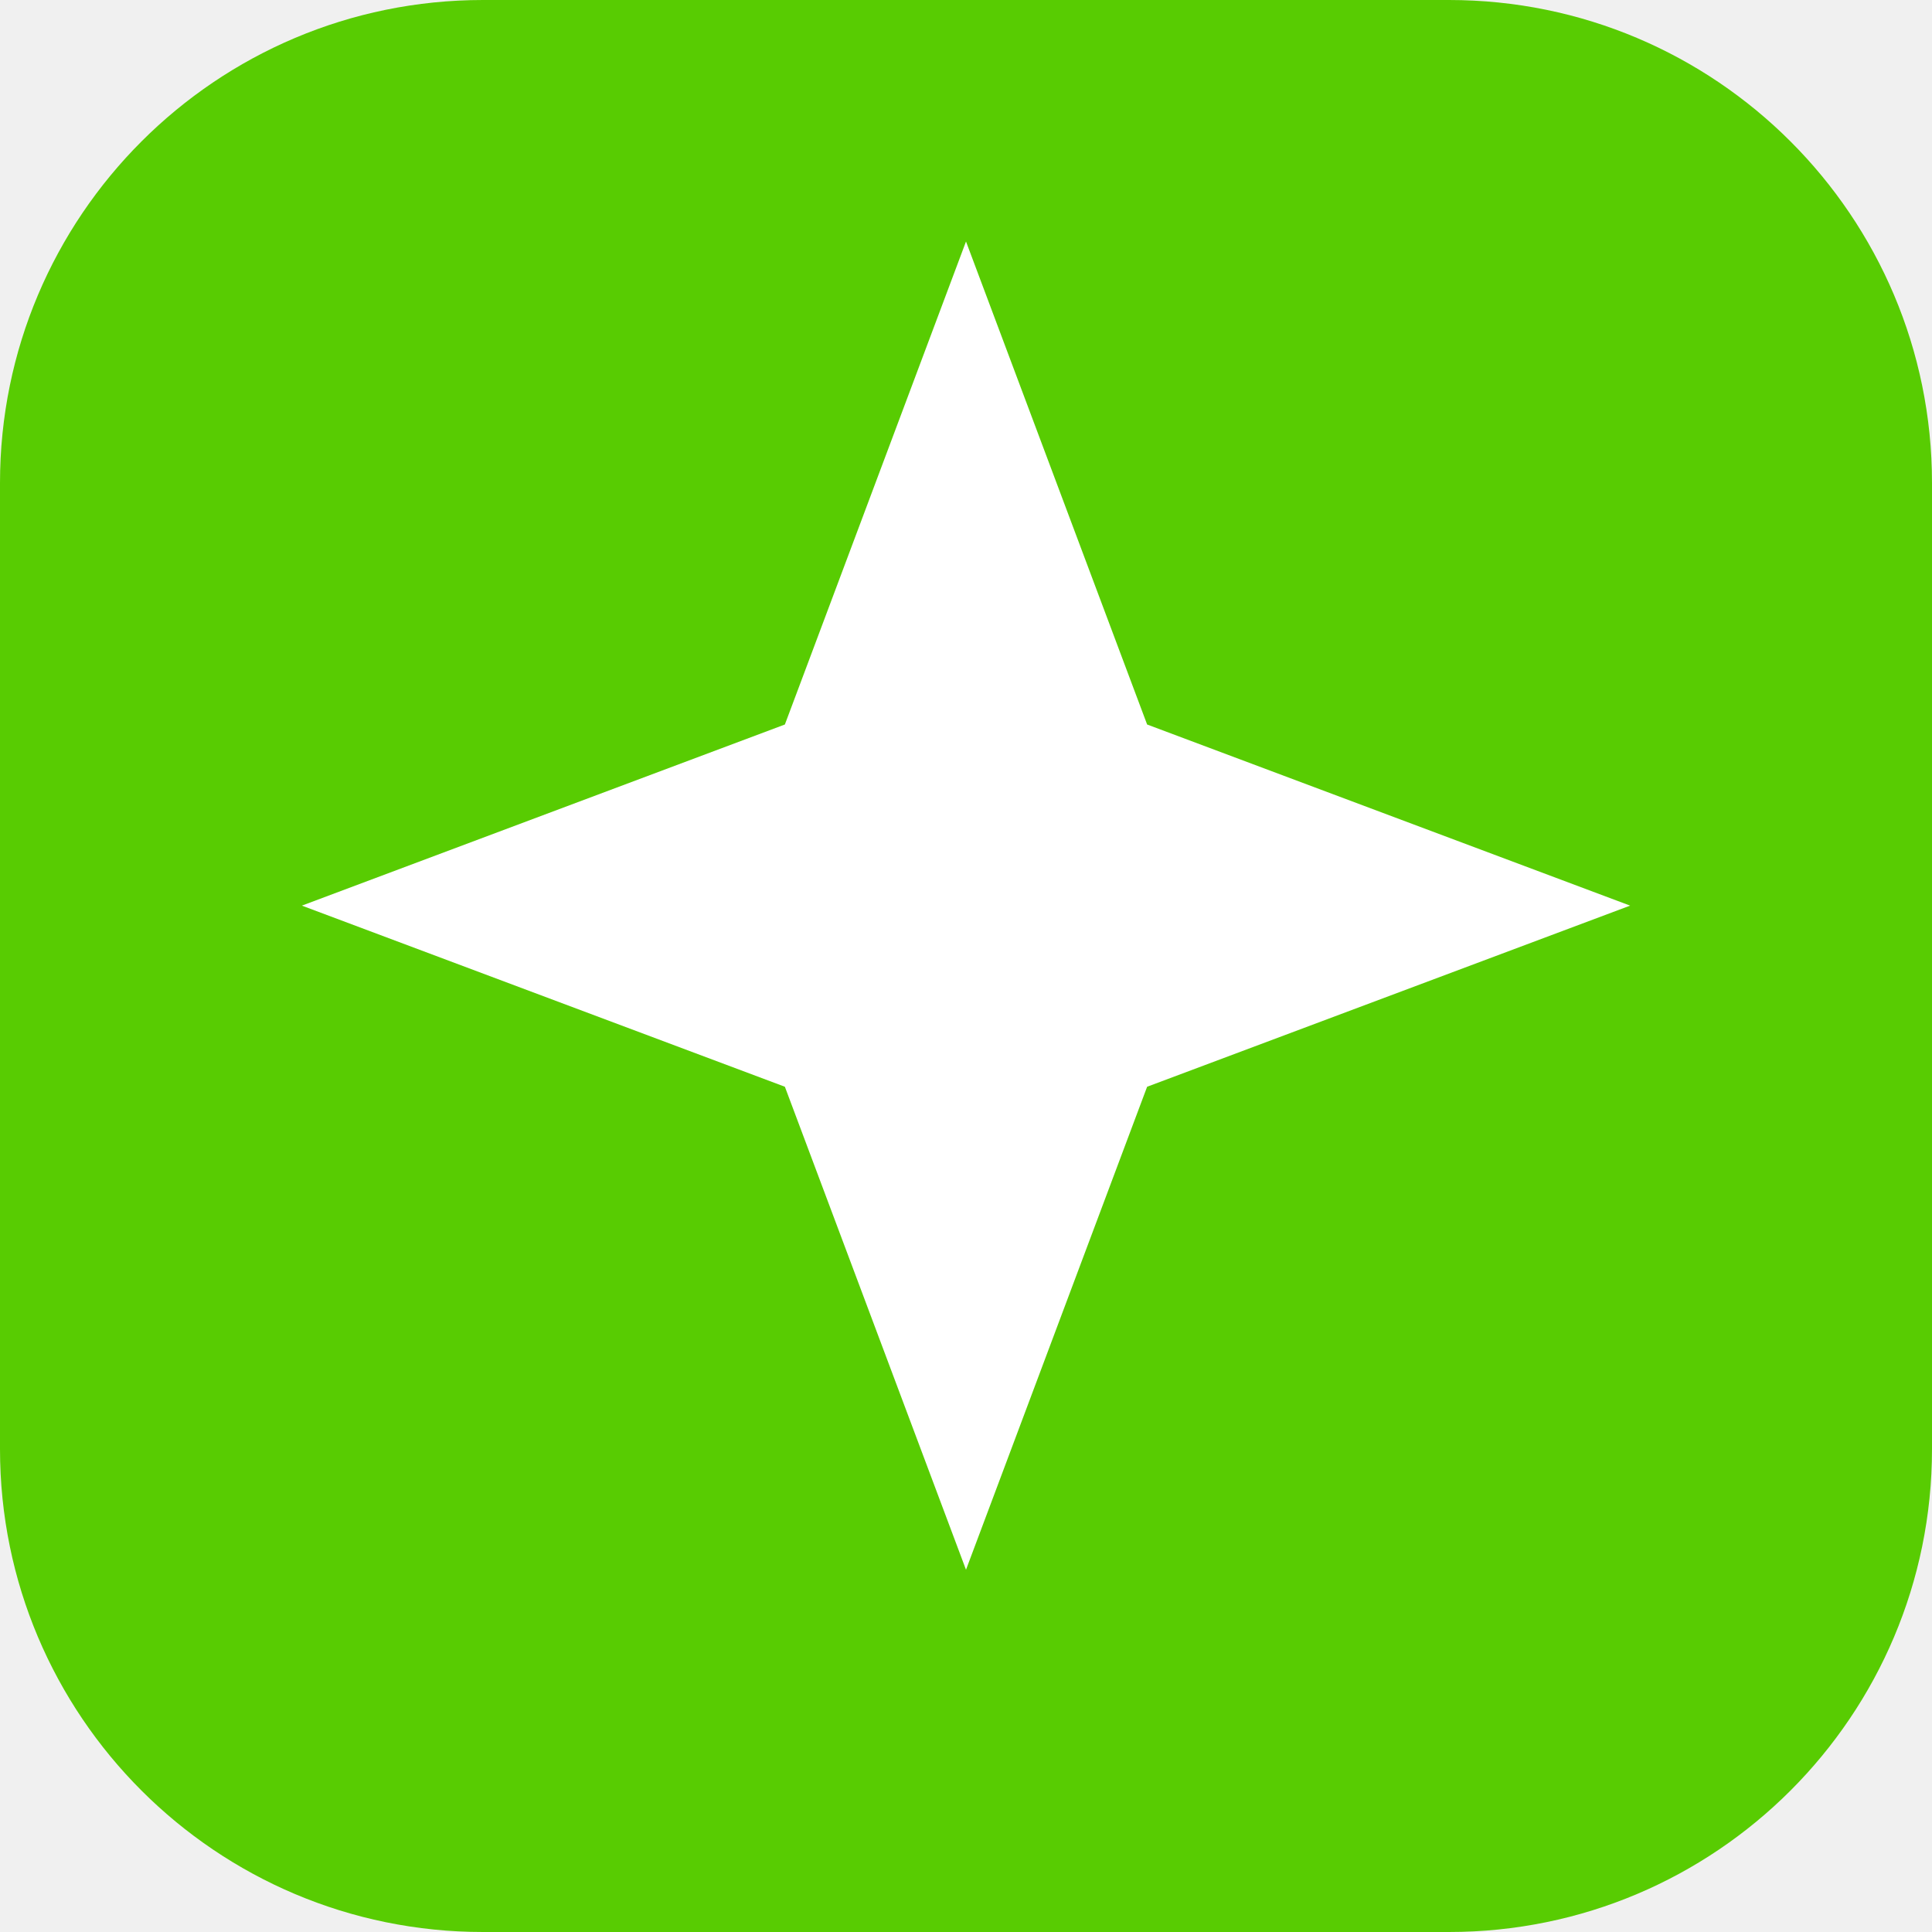
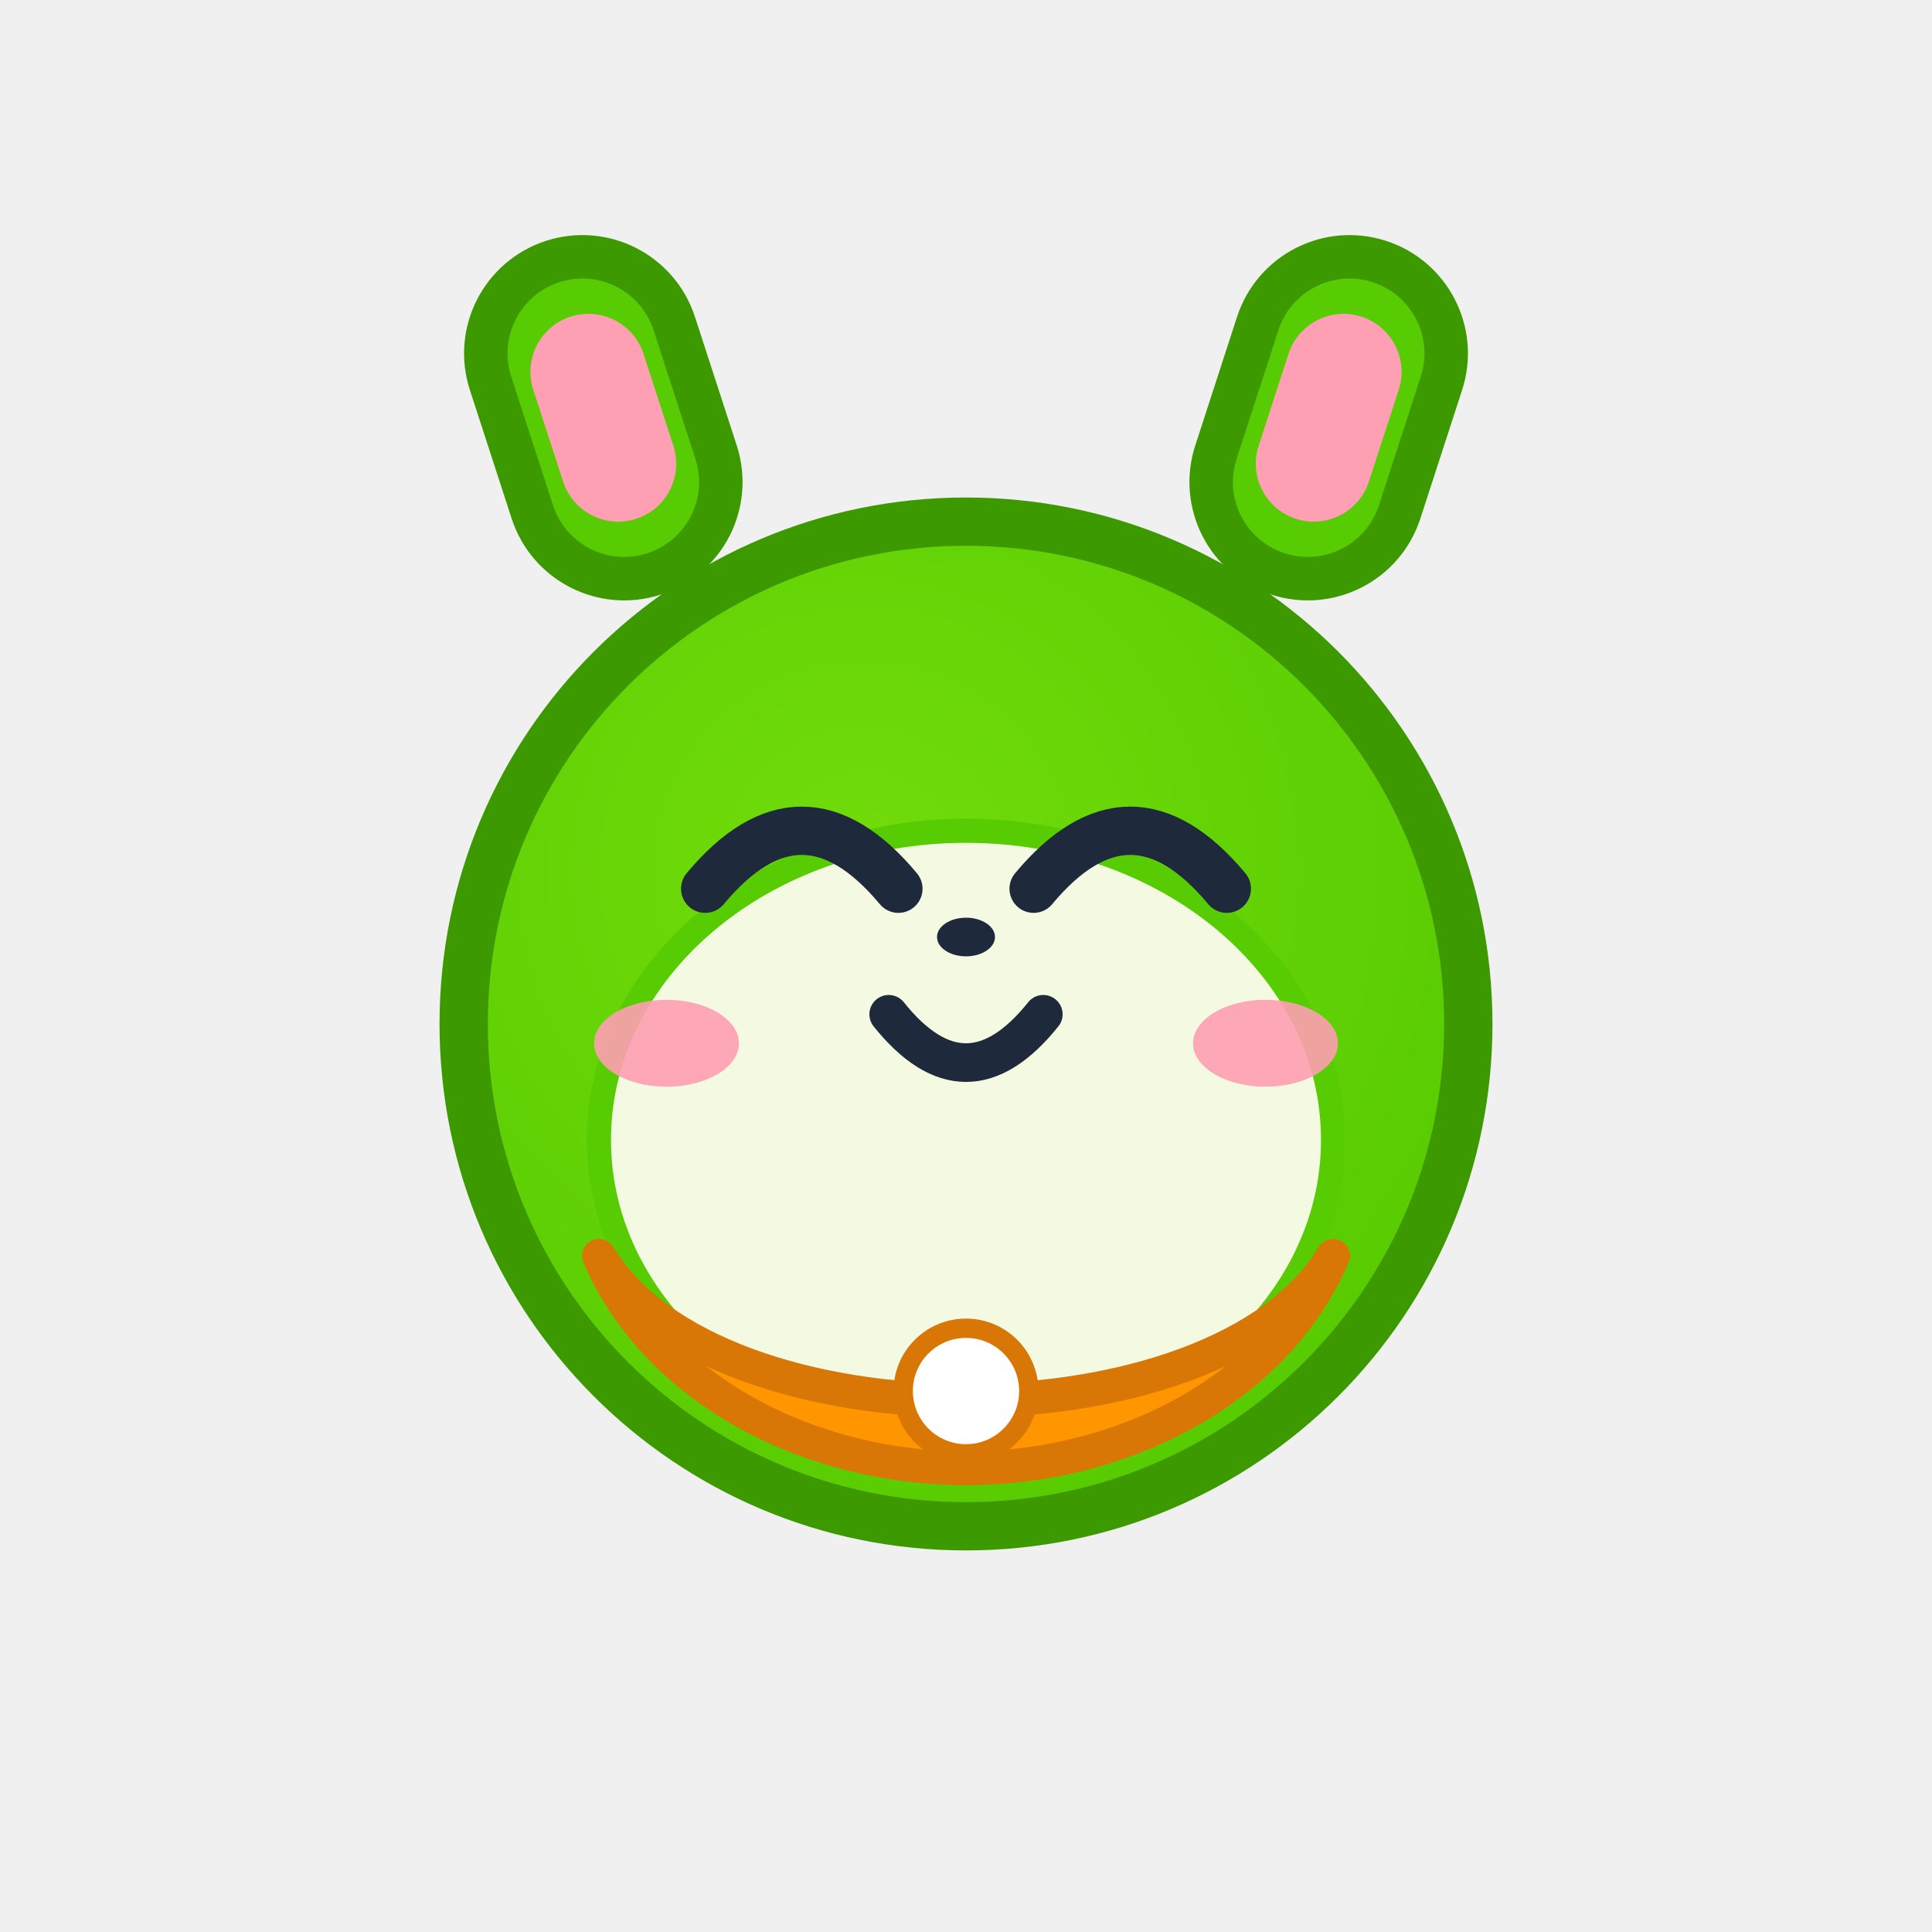
- <svg xmlns="http://www.w3.org/2000/svg" viewBox="0 0 32 32" width="32" height="32">
-   <rect width="32" height="32" rx="8" fill="#58cc02" />
-   <path d="M16 4l3 8 8 3-8 3-3 8-3-8-8-3 8-3z" fill="#ffffff" />
+ <svg xmlns="http://www.w3.org/2000/svg" viewBox="0 0 200 200" width="100%" height="100%">
+   <defs>
+     <radialGradient id="favMascotGradPub" cx="40%" cy="35%" r="65%">
+       <stop offset="0%" stop-color="#72dc0a" />
+       <stop offset="100%" stop-color="#58cc02" />
+     </radialGradient>
+   </defs>
+   <g transform="rotate(-18 64 48)">
+     <rect x="54" y="26" width="20" height="34" rx="10" fill="#58cc02" stroke="#3c9a00" stroke-width="4.5" />
+     <rect x="58" y="32" width="12" height="22" rx="6" fill="#ff9fb3" />
+   </g>
+   <g transform="rotate(18 136 48)">
+     <rect x="126" y="26" width="20" height="34" rx="10" fill="#58cc02" stroke="#3c9a00" stroke-width="4.5" />
+     <rect x="130" y="32" width="12" height="22" rx="6" fill="#ff9fb3" />
+   </g>
+   <circle cx="100" cy="106" r="52" fill="url(#favMascotGradPub)" stroke="#3c9a00" stroke-width="5" />
+   <ellipse cx="100" cy="118" rx="38" ry="32" fill="#f4fae1" stroke="#58cc02" stroke-width="2.5" />
+   <path d="M 62 130 C 74 150 126 150 138 130 C 132 144 116 152 100 152 C 84 152 68 144 62 130 Z" fill="#ff9600" stroke="#d97706" stroke-width="3.5" stroke-linejoin="round" />
+   <circle cx="100" cy="144" r="6.5" fill="#ffffff" stroke="#d97706" stroke-width="2" />
+   <ellipse cx="69" cy="108" rx="7.5" ry="4.5" fill="#ff9fb3" opacity="0.9" />
+   <ellipse cx="131" cy="108" rx="7.5" ry="4.5" fill="#ff9fb3" opacity="0.9" />
+   <path d="M 73 92 Q 83 80 93 92" fill="none" stroke="#1e293b" stroke-width="5" stroke-linecap="round" />
+   <path d="M 107 92 Q 117 80 127 92" fill="none" stroke="#1e293b" stroke-width="5" stroke-linecap="round" />
+   <ellipse cx="100" cy="97" rx="3" ry="2" fill="#1e293b" />
+   <path d="M 92 105 Q 100 115 108 105" fill="none" stroke="#1e293b" stroke-width="4" stroke-linecap="round" />
</svg>
